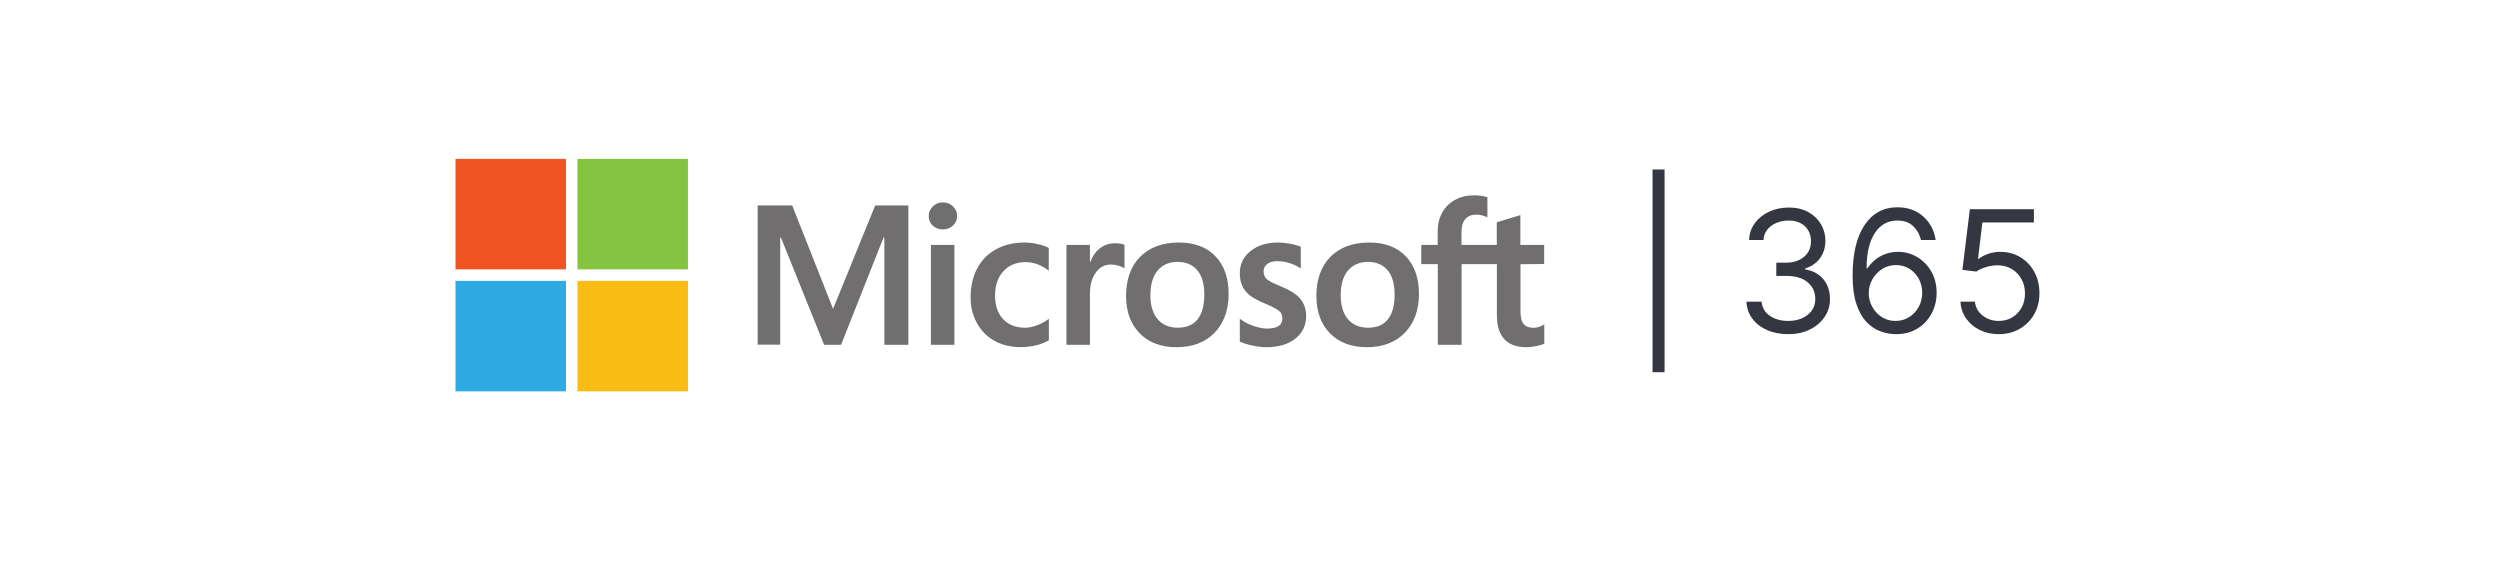
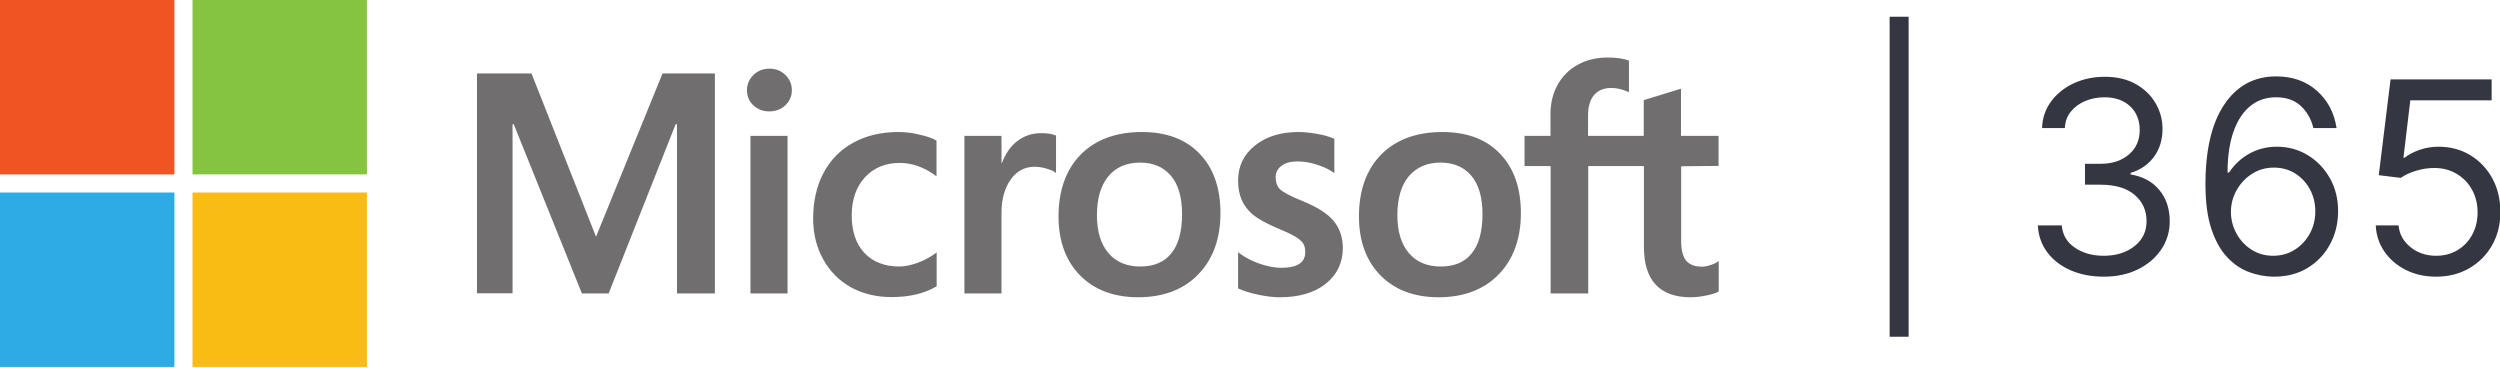
- <svg xmlns="http://www.w3.org/2000/svg" width="236px" height="54px" viewBox="0 0 236 54" version="1.1">
+ <svg xmlns="http://www.w3.org/2000/svg" viewBox="43 15 149.5 22" version="1.1" preserveAspectRatio="xMidYMid meet">
  <g id="Desktop-HD-Copy-2" stroke="none" stroke-width="1" fill="none" fill-rule="evenodd">
    <g id="Group-7" transform="translate(43, 15)" fill-rule="nonzero">
      <g id="logoparade-microsoft">
        <path d="M102.77,9.922 L102.77,8.123 L100.523,8.123 L100.523,5.309 L100.443,5.329 L98.336,5.975 L98.296,5.985 L98.296,8.123 L94.965,8.123 L94.965,6.93 C94.965,6.373 95.085,5.955 95.333,5.677 C95.572,5.398 95.92,5.259 96.357,5.259 C96.675,5.259 97.004,5.339 97.332,5.478 L97.411,5.518 L97.411,3.619 L97.371,3.609 C97.063,3.5 96.646,3.44 96.129,3.44 C95.472,3.44 94.876,3.579 94.359,3.867 C93.842,4.146 93.434,4.553 93.146,5.07 C92.858,5.587 92.719,6.174 92.719,6.83 L92.719,8.123 L91.168,8.123 L91.168,9.932 L92.728,9.932 L92.728,17.548 L94.975,17.548 L94.975,9.932 L98.306,9.932 L98.306,14.774 C98.306,16.762 99.25,17.776 101.1,17.776 C101.408,17.776 101.726,17.736 102.054,17.667 C102.392,17.597 102.611,17.528 102.75,17.448 L102.78,17.428 L102.78,15.609 L102.69,15.668 C102.571,15.748 102.412,15.818 102.243,15.867 C102.064,15.917 101.915,15.947 101.796,15.947 C101.358,15.947 101.04,15.828 100.841,15.599 C100.642,15.37 100.533,14.963 100.533,14.386 L100.533,9.942 L102.77,9.922 L102.77,9.922 Z M86.157,15.937 C85.342,15.937 84.705,15.668 84.248,15.132 C83.791,14.595 83.562,13.839 83.562,12.865 C83.562,11.871 83.791,11.085 84.248,10.538 C84.705,10.002 85.342,9.723 86.137,9.723 C86.912,9.723 87.539,9.982 87.976,10.499 C88.424,11.016 88.652,11.791 88.652,12.805 C88.652,13.829 88.443,14.615 88.016,15.142 C87.608,15.668 86.982,15.937 86.157,15.937 M86.256,7.894 C84.705,7.894 83.473,8.351 82.588,9.246 C81.713,10.141 81.265,11.384 81.265,12.944 C81.265,14.416 81.703,15.609 82.558,16.474 C83.413,17.339 84.586,17.776 86.028,17.776 C87.529,17.776 88.742,17.319 89.627,16.404 C90.501,15.499 90.949,14.267 90.949,12.746 C90.949,11.244 90.531,10.051 89.706,9.196 C88.881,8.331 87.728,7.894 86.256,7.894 M77.647,7.894 C76.593,7.894 75.718,8.162 75.052,8.699 C74.376,9.236 74.038,9.942 74.038,10.787 C74.038,11.224 74.107,11.622 74.256,11.96 C74.405,12.298 74.624,12.586 74.922,12.835 C75.221,13.084 75.678,13.332 76.285,13.601 C76.792,13.809 77.179,13.988 77.418,14.127 C77.656,14.267 77.826,14.406 77.915,14.535 C78.004,14.664 78.054,14.843 78.054,15.072 C78.054,15.708 77.577,16.016 76.603,16.016 C76.245,16.016 75.827,15.937 75.38,15.788 C74.932,15.639 74.505,15.43 74.127,15.152 L74.038,15.082 L74.038,17.239 L74.067,17.259 C74.386,17.408 74.783,17.528 75.26,17.627 C75.728,17.726 76.155,17.776 76.533,17.776 C77.676,17.776 78.601,17.508 79.277,16.971 C79.953,16.434 80.301,15.708 80.301,14.833 C80.301,14.197 80.112,13.65 79.754,13.213 C79.396,12.775 78.76,12.378 77.885,12.02 C77.189,11.741 76.742,11.503 76.553,11.324 C76.374,11.155 76.285,10.906 76.285,10.598 C76.285,10.32 76.394,10.101 76.623,9.922 C76.851,9.743 77.179,9.654 77.577,9.654 C77.955,9.654 78.333,9.713 78.71,9.833 C79.088,9.952 79.426,10.101 79.705,10.29 L79.794,10.35 L79.794,8.302 L79.754,8.282 C79.496,8.172 79.158,8.073 78.75,8.003 C78.342,7.934 77.975,7.894 77.647,7.894 M68.192,15.937 C67.377,15.937 66.74,15.668 66.283,15.132 C65.826,14.595 65.597,13.839 65.597,12.865 C65.597,11.871 65.826,11.085 66.283,10.538 C66.73,10.002 67.367,9.723 68.172,9.723 C68.947,9.723 69.574,9.982 70.011,10.499 C70.459,11.016 70.687,11.791 70.687,12.805 C70.687,13.829 70.478,14.615 70.051,15.142 C69.633,15.668 69.007,15.937 68.192,15.937 M68.291,7.894 C66.74,7.894 65.507,8.351 64.623,9.246 C63.748,10.141 63.3,11.384 63.3,12.944 C63.3,14.416 63.738,15.609 64.593,16.474 C65.448,17.339 66.621,17.776 68.063,17.776 C69.564,17.776 70.777,17.319 71.662,16.404 C72.536,15.499 72.984,14.267 72.984,12.746 C72.984,11.244 72.566,10.051 71.741,9.196 C70.916,8.331 69.753,7.894 68.291,7.894 M59.89,9.753 L59.89,8.123 L57.673,8.123 L57.673,17.548 L59.89,17.548 L59.89,12.726 C59.89,11.91 60.079,11.234 60.447,10.727 C60.805,10.22 61.292,9.972 61.879,9.972 C62.077,9.972 62.306,10.002 62.545,10.071 C62.783,10.141 62.962,10.21 63.062,10.28 L63.151,10.35 L63.151,8.113 L63.111,8.093 C62.903,8.003 62.614,7.963 62.246,7.963 C61.69,7.963 61.193,8.142 60.765,8.49 C60.387,8.799 60.119,9.226 59.91,9.753 C59.91,9.753 59.89,9.753 59.89,9.753 Z M53.706,7.894 C52.692,7.894 51.788,8.113 51.012,8.54 C50.237,8.968 49.64,9.584 49.232,10.369 C48.825,11.145 48.626,12.06 48.626,13.074 C48.626,13.968 48.825,14.784 49.223,15.499 C49.62,16.225 50.177,16.782 50.883,17.18 C51.589,17.567 52.404,17.766 53.309,17.766 C54.363,17.766 55.257,17.557 55.983,17.14 L56.013,17.12 L56.013,15.092 L55.923,15.161 C55.595,15.4 55.227,15.589 54.84,15.728 C54.452,15.867 54.094,15.937 53.776,15.937 C52.911,15.937 52.205,15.668 51.698,15.132 C51.191,14.595 50.933,13.839 50.933,12.895 C50.933,11.94 51.201,11.165 51.728,10.598 C52.255,10.031 52.951,9.743 53.806,9.743 C54.532,9.743 55.247,9.992 55.913,10.479 L56.003,10.548 L56.003,8.411 L55.973,8.391 C55.725,8.252 55.377,8.133 54.949,8.043 C54.522,7.934 54.104,7.894 53.706,7.894 M47.095,8.123 L44.878,8.123 L44.878,17.548 L47.095,17.548 L47.095,8.123 Z M46.011,4.106 C45.643,4.106 45.325,4.225 45.067,4.474 C44.808,4.722 44.669,5.031 44.669,5.398 C44.669,5.756 44.798,6.065 45.057,6.303 C45.315,6.542 45.634,6.661 46.001,6.661 C46.369,6.661 46.697,6.542 46.956,6.303 C47.214,6.065 47.353,5.756 47.353,5.398 C47.353,5.041 47.224,4.732 46.966,4.484 C46.717,4.235 46.399,4.106 46.011,4.106 M40.484,7.427 L40.484,17.548 L42.75,17.548 L42.75,4.394 L39.619,4.394 L35.642,14.157 L31.784,4.394 L28.523,4.394 L28.523,17.538 L30.651,17.538 L30.651,7.427 L30.721,7.427 L34.797,17.548 L36.397,17.548 L40.404,7.427 L40.484,7.427 L40.484,7.427 Z" id="path5056" fill="#716E6F" />
        <polygon id="path5058" fill="#F05423" points="10.429 10.429 0 10.429 0 0 10.429 0" />
        <polygon id="path5060" fill="#84C441" points="21.942 10.429 11.513 10.429 11.513 0 21.942 0" />
        <polygon id="path5062" fill="#2DABE2" points="10.429 21.942 0 21.942 0 11.513 10.429 11.513" />
        <polygon id="path5064" fill="#F9BC15" points="21.942 21.942 11.513 21.942 11.513 11.513 21.942 11.513" />
      </g>
      <path d="M114.136,20.136 L114.136,1 L113,1 L113,20.136 L114.136,20.136 Z M125.818,16.545 C126.572,16.545 127.244,16.402 127.835,16.114 C128.426,15.826 128.893,15.431 129.236,14.929 C129.579,14.427 129.75,13.86 129.75,13.227 C129.75,12.489 129.544,11.868 129.131,11.366 C128.718,10.865 128.144,10.553 127.409,10.432 L127.409,10.432 L127.409,10.341 C127.996,10.163 128.461,9.843 128.804,9.381 C129.147,8.919 129.318,8.36 129.318,7.705 C129.318,7.155 129.18,6.644 128.903,6.17 C128.627,5.697 128.231,5.315 127.716,5.026 C127.201,4.736 126.583,4.591 125.864,4.591 C125.193,4.591 124.579,4.72 124.02,4.977 C123.461,5.235 123.009,5.594 122.665,6.054 C122.32,6.514 122.136,7.049 122.114,7.659 L122.114,7.659 L123.477,7.659 C123.496,7.273 123.617,6.942 123.841,6.668 C124.064,6.393 124.353,6.183 124.707,6.037 C125.062,5.891 125.439,5.818 125.841,5.818 C126.485,5.818 126.998,5.997 127.381,6.355 C127.763,6.713 127.955,7.186 127.955,7.773 C127.955,8.386 127.737,8.877 127.301,9.244 C126.866,9.612 126.303,9.795 125.614,9.795 L125.614,9.795 L124.682,9.795 L124.682,11.045 L125.614,11.045 C126.496,11.045 127.175,11.248 127.651,11.653 C128.126,12.059 128.364,12.583 128.364,13.227 C128.364,13.845 128.122,14.344 127.639,14.724 C127.156,15.105 126.542,15.295 125.795,15.295 C125.121,15.295 124.546,15.133 124.071,14.807 C123.596,14.481 123.337,14.038 123.295,13.477 L123.295,13.477 L121.864,13.477 C121.894,14.087 122.08,14.622 122.423,15.082 C122.766,15.543 123.23,15.902 123.815,16.159 C124.401,16.417 125.068,16.545 125.818,16.545 Z M135.932,16.545 C136.716,16.553 137.399,16.382 137.98,16.031 C138.562,15.681 139.013,15.207 139.335,14.611 C139.657,14.014 139.818,13.356 139.818,12.636 C139.818,11.886 139.652,11.221 139.318,10.639 C138.985,10.058 138.542,9.601 137.989,9.27 C137.436,8.938 136.826,8.773 136.159,8.773 C135.561,8.773 135.013,8.91 134.517,9.185 C134.021,9.459 133.614,9.837 133.295,10.318 L133.295,10.318 L133.205,10.318 C133.208,8.89 133.469,7.783 133.986,6.997 C134.503,6.211 135.212,5.818 136.114,5.818 C136.727,5.818 137.22,5.991 137.591,6.338 C137.962,6.685 138.212,7.125 138.341,7.659 L138.341,7.659 L139.727,7.659 C139.587,6.742 139.194,5.998 138.548,5.426 C137.902,4.854 137.091,4.568 136.114,4.568 C134.803,4.568 133.771,5.127 133.017,6.244 C132.263,7.362 131.886,8.955 131.886,11.023 C131.886,12.098 132.006,12.991 132.244,13.702 C132.483,14.412 132.799,14.974 133.193,15.389 C133.587,15.804 134.023,16.098 134.5,16.273 C134.977,16.447 135.455,16.538 135.932,16.545 Z M135.932,15.295 C135.447,15.295 135.014,15.172 134.634,14.926 C134.253,14.68 133.954,14.356 133.736,13.955 C133.518,13.553 133.409,13.121 133.409,12.659 C133.413,12.193 133.528,11.76 133.756,11.361 C133.983,10.961 134.29,10.638 134.676,10.392 C135.062,10.146 135.496,10.023 135.977,10.023 C136.455,10.023 136.88,10.14 137.253,10.375 C137.626,10.61 137.92,10.925 138.134,11.321 C138.348,11.717 138.455,12.155 138.455,12.636 C138.455,13.129 138.344,13.576 138.122,13.977 C137.901,14.379 137.599,14.699 137.219,14.938 C136.838,15.176 136.409,15.295 135.932,15.295 Z M145.682,16.545 C146.42,16.545 147.08,16.378 147.659,16.043 C148.239,15.707 148.694,15.249 149.026,14.668 C149.357,14.086 149.523,13.424 149.523,12.682 C149.523,11.928 149.363,11.258 149.043,10.67 C148.723,10.083 148.283,9.62 147.724,9.281 C147.166,8.942 146.53,8.773 145.818,8.773 C145.428,8.773 145.053,8.835 144.693,8.96 C144.333,9.085 144.034,9.242 143.795,9.432 L143.795,9.432 L143.727,9.432 L144.136,6 L149,6 L149,4.75 L142.955,4.75 L142.25,10.477 L143.568,10.636 C143.811,10.462 144.119,10.319 144.494,10.207 C144.869,10.096 145.235,10.042 145.591,10.045 C146.087,10.049 146.528,10.167 146.915,10.398 C147.301,10.629 147.605,10.944 147.827,11.344 C148.048,11.743 148.159,12.197 148.159,12.705 C148.159,13.201 148.052,13.645 147.838,14.037 C147.624,14.429 147.33,14.737 146.957,14.96 C146.584,15.184 146.159,15.295 145.682,15.295 C145.087,15.295 144.577,15.124 144.151,14.781 C143.724,14.438 143.485,14.004 143.432,13.477 L143.432,13.477 L142.068,13.477 C142.098,14.068 142.275,14.595 142.597,15.057 C142.919,15.519 143.347,15.883 143.881,16.148 C144.415,16.413 145.015,16.545 145.682,16.545 Z" id="|365" fill="#343741" />
    </g>
  </g>
</svg>
